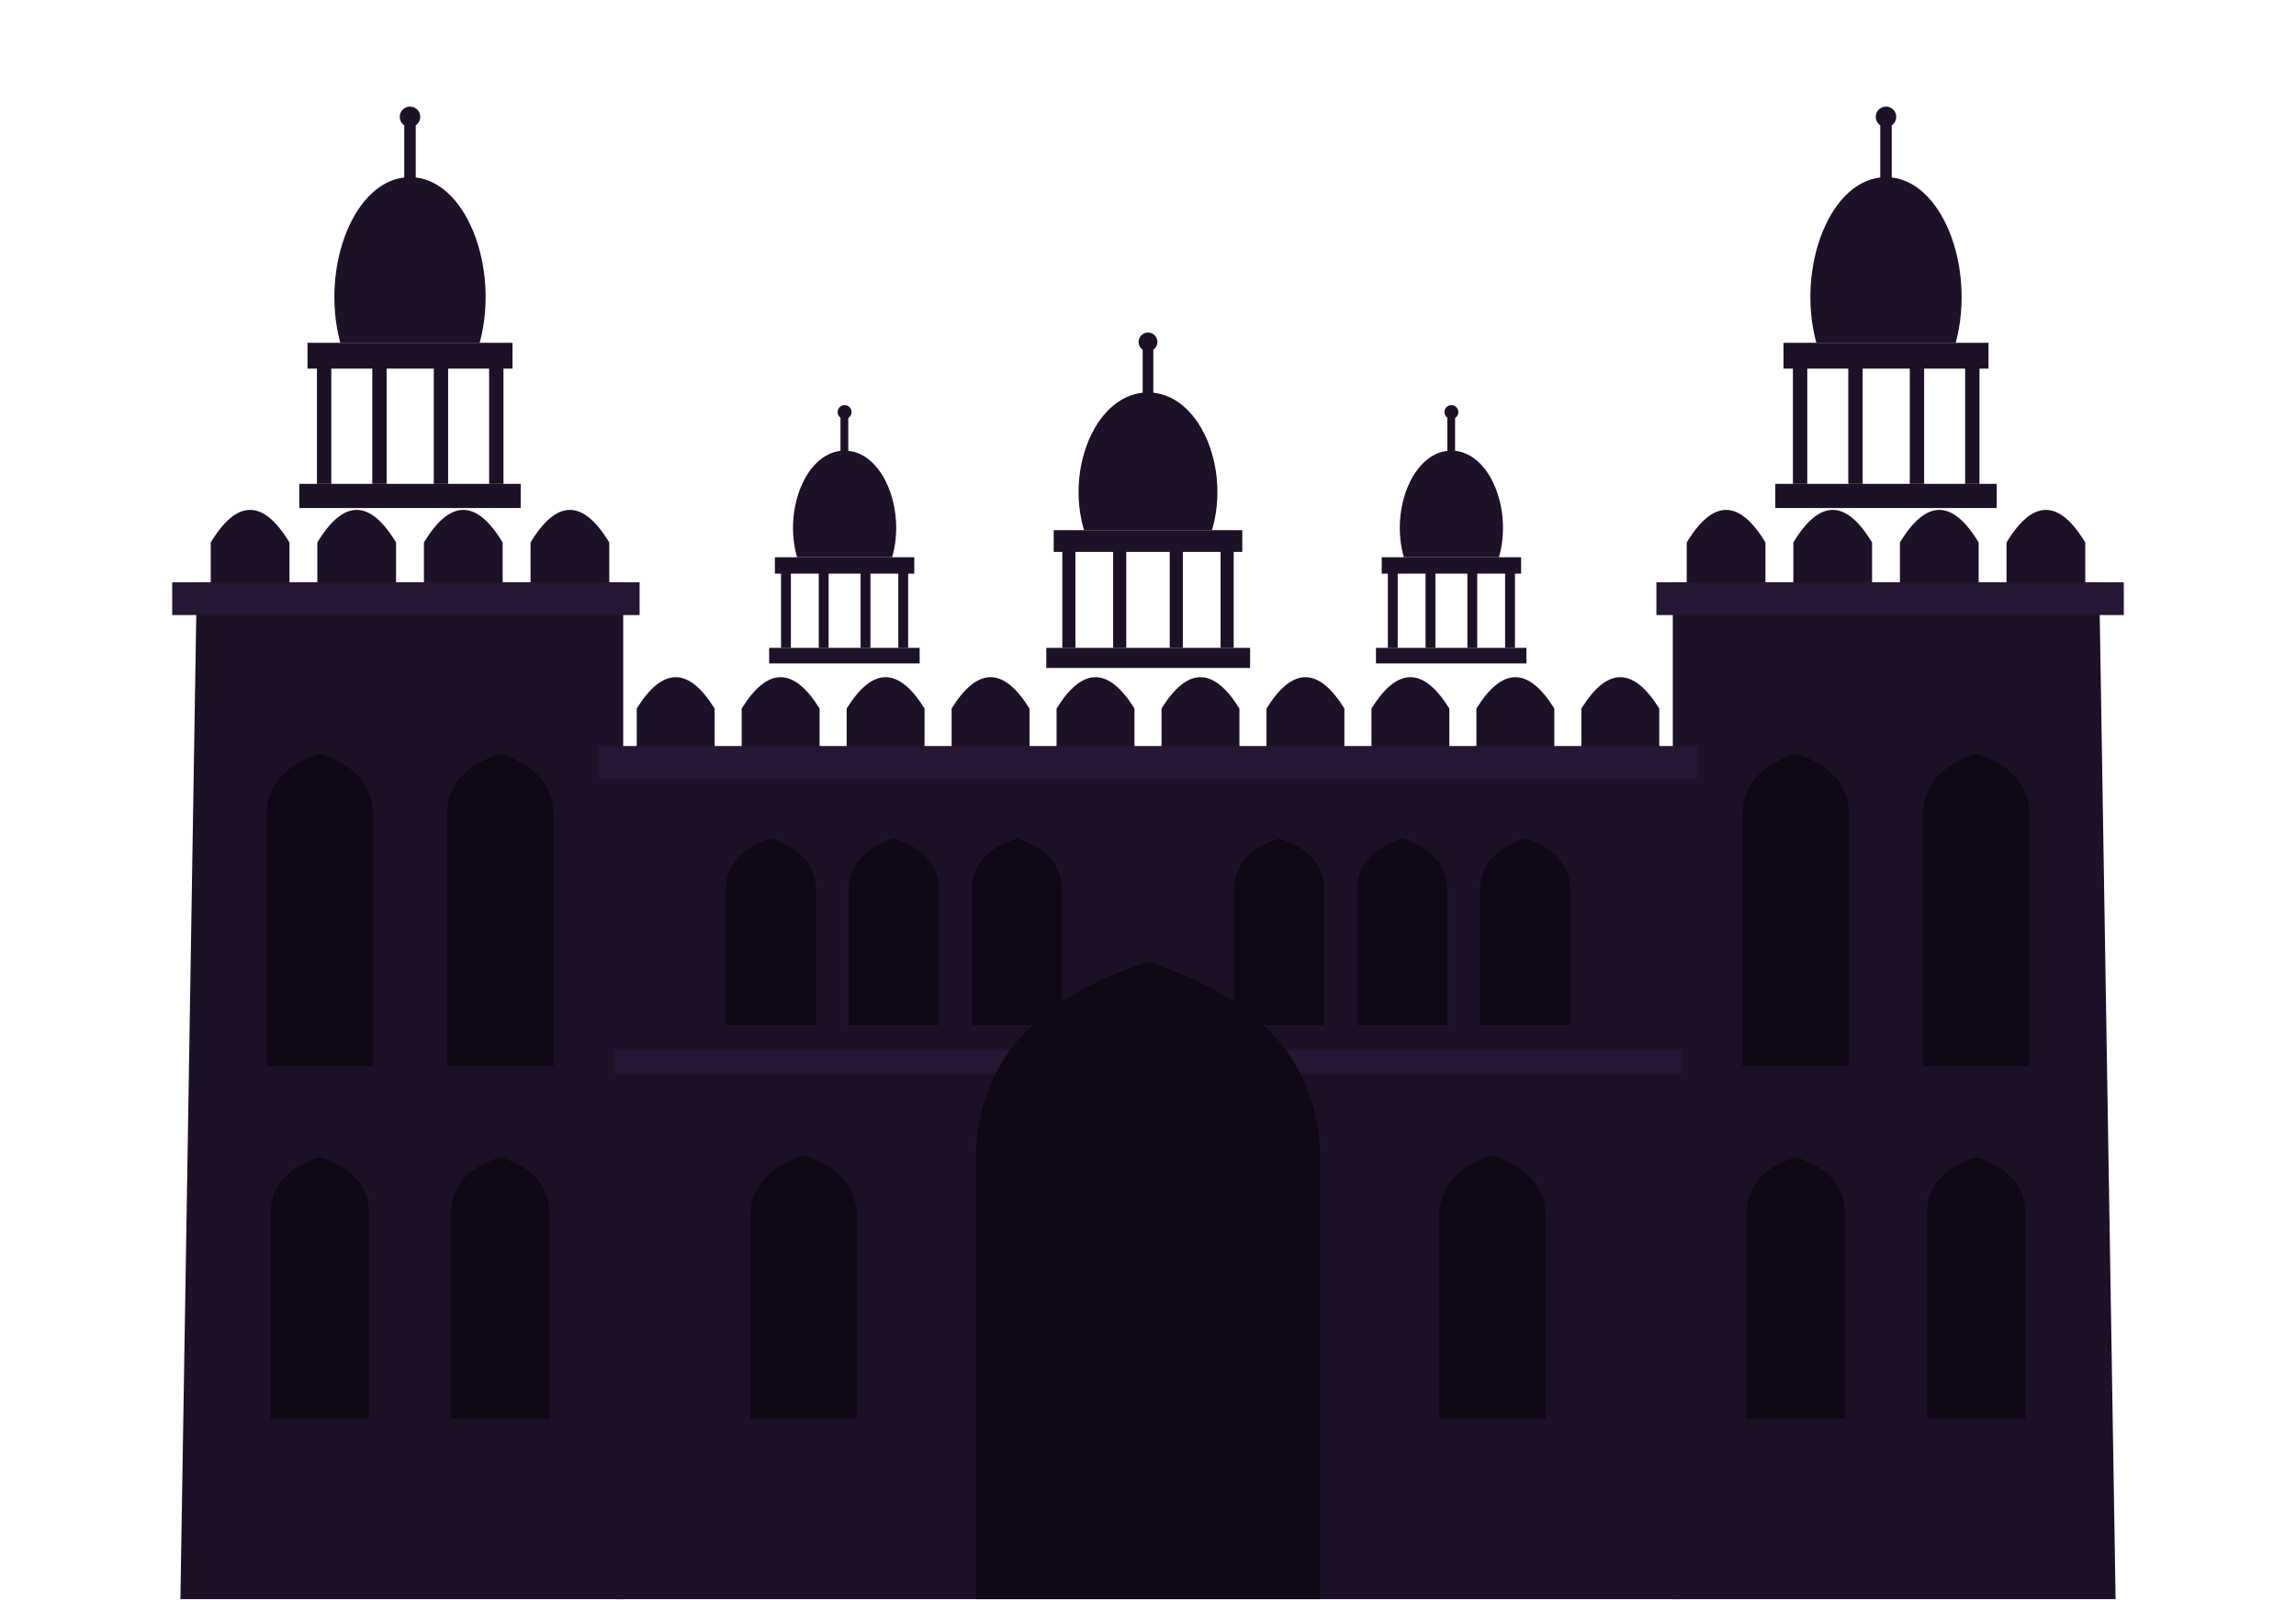
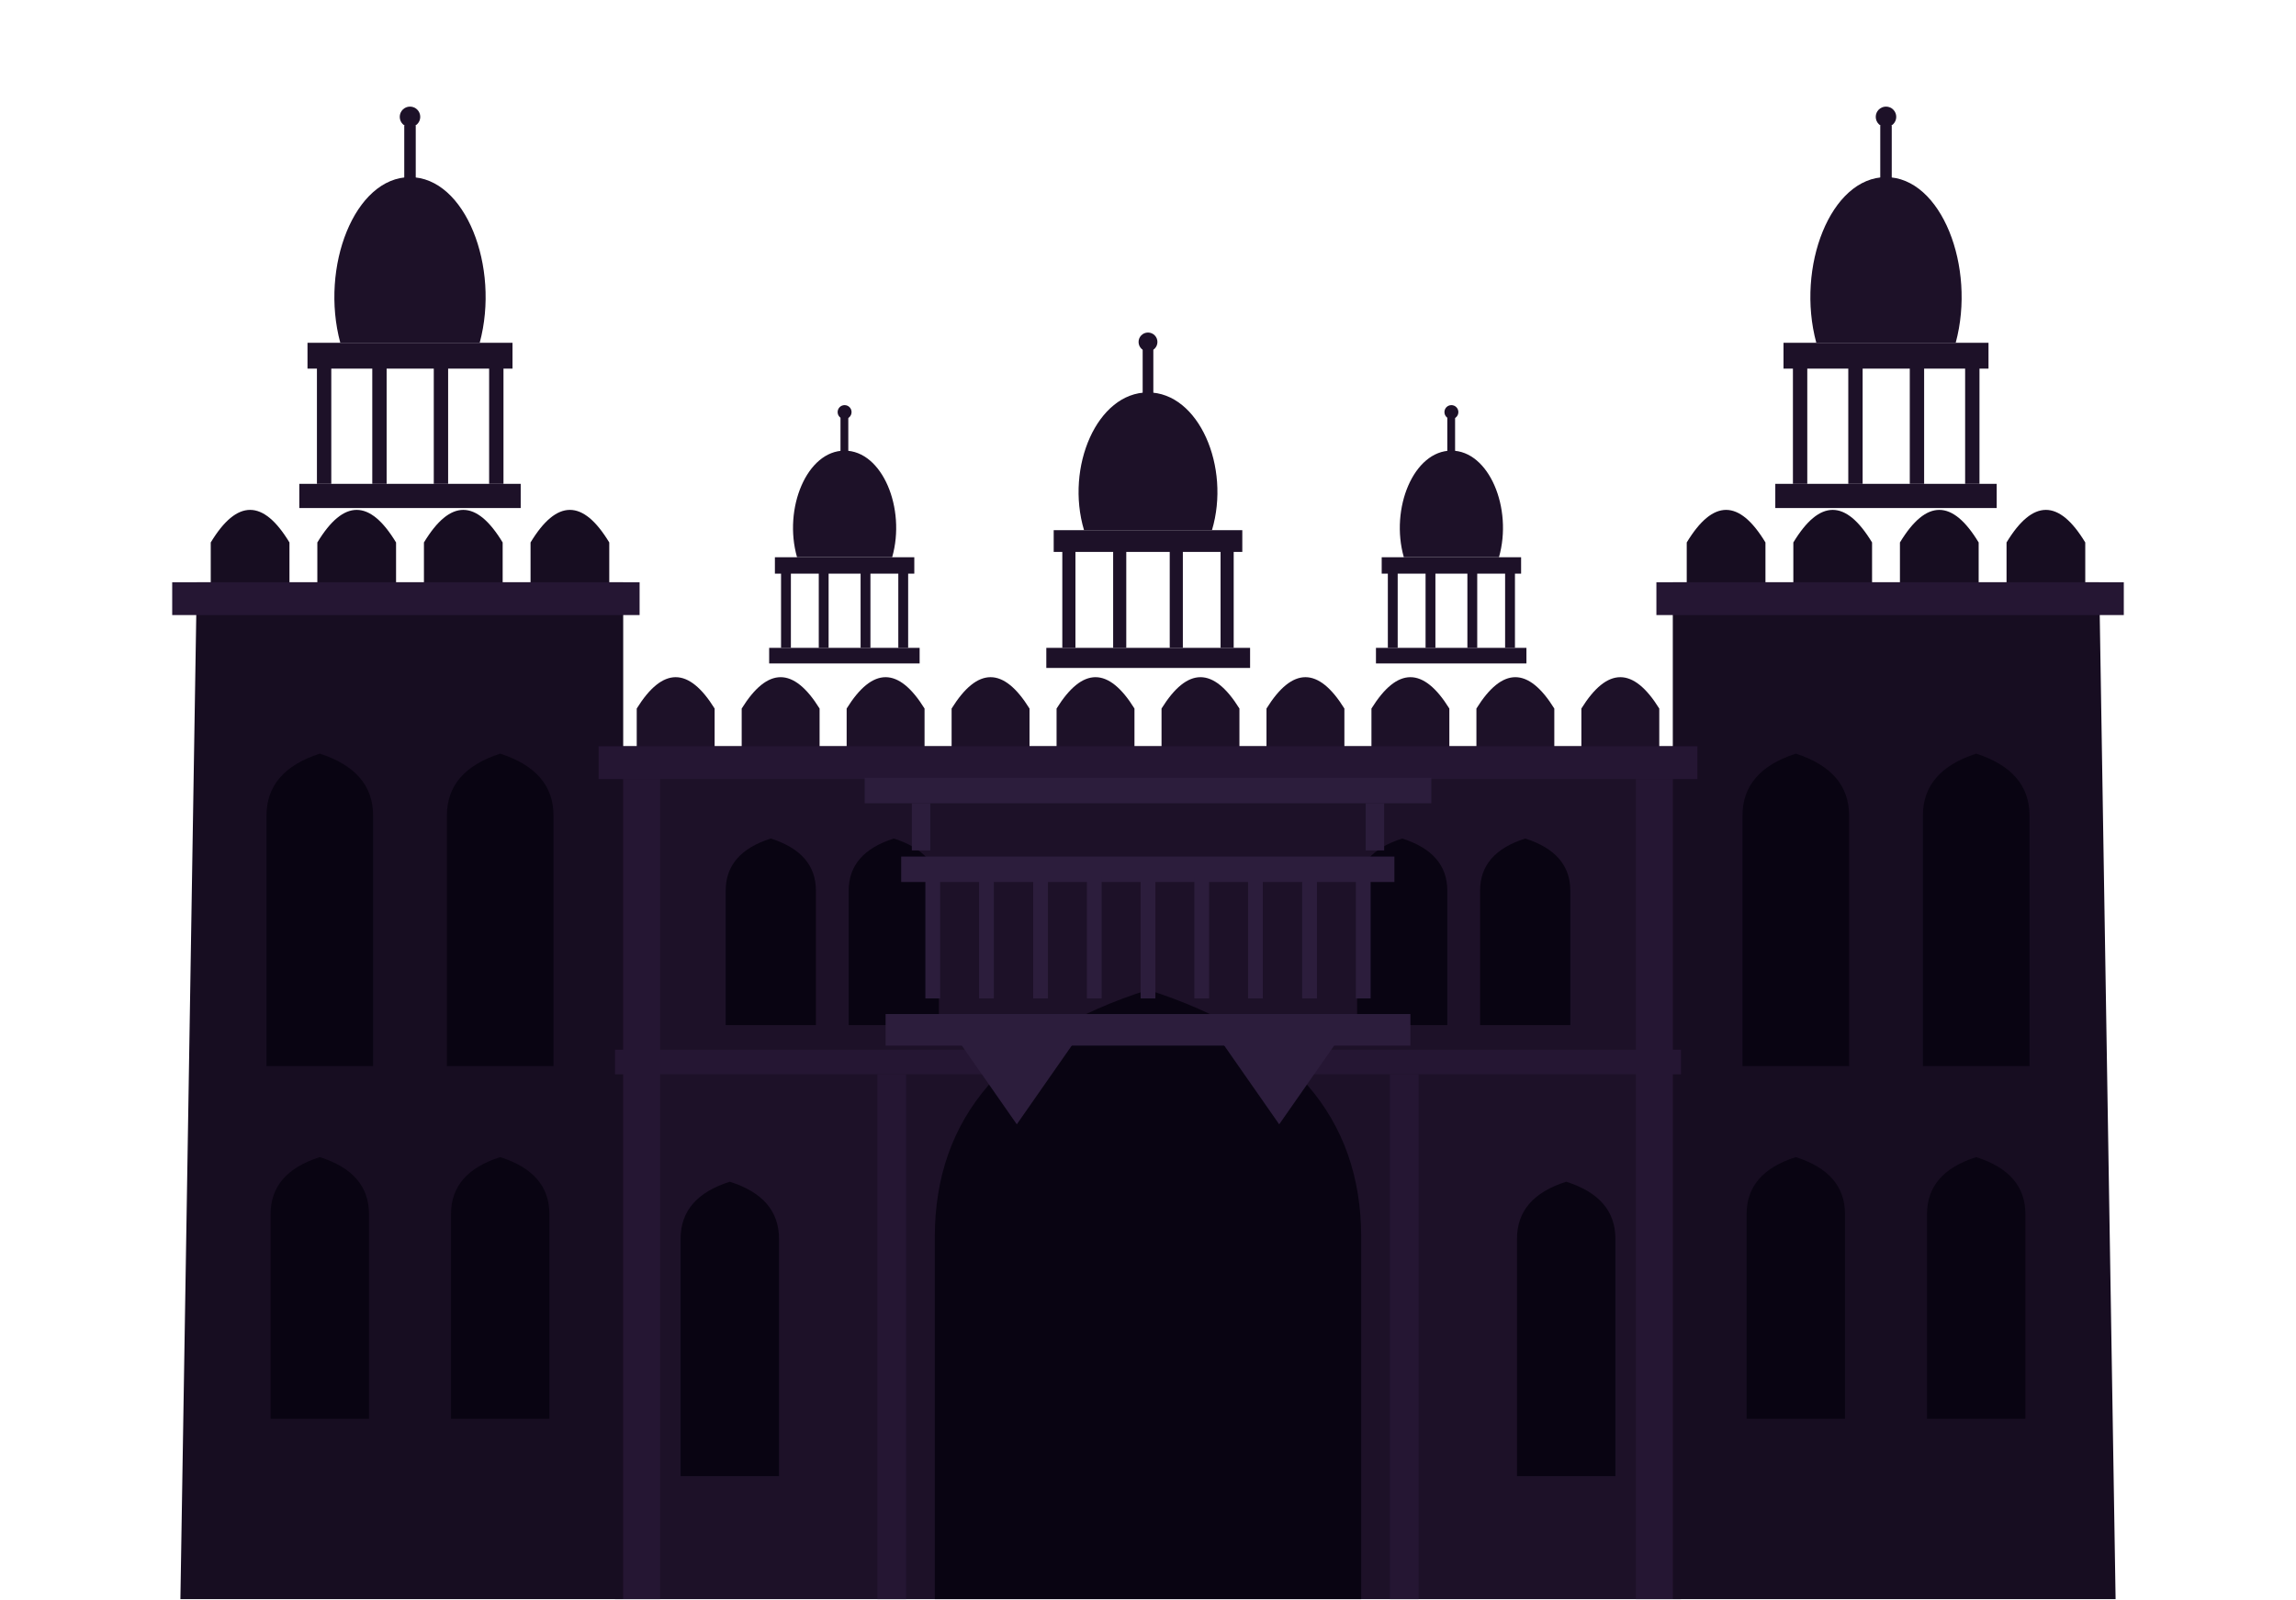
<svg xmlns="http://www.w3.org/2000/svg" viewBox="0 0 560 390" width="560" height="390">
  <g transform="translate(0 60)">
    <g fill="#1d1128">
      <rect x="150" y="122" width="260" height="208" />
      <path d="M155.3,124.0L155.3,112.8Q164.8,97.5 174.3,112.8L174.3,124.0ZM180.9,124.0L180.9,112.8Q190.4,97.5 199.9,112.8L199.9,124.0ZM206.5,124.0L206.5,112.8Q216.0,97.5 225.5,112.8L225.5,124.0ZM232.1,124.0L232.1,112.8Q241.6,97.5 251.1,112.8L251.1,124.0ZM257.7,124.0L257.7,112.8Q267.2,97.5 276.7,112.8L276.7,124.0ZM283.3,124.0L283.3,112.8Q292.8,97.5 302.3,112.8L302.3,124.0ZM308.9,124.0L308.9,112.8Q318.4,97.5 327.9,112.8L327.9,124.0ZM334.5,124.0L334.5,112.8Q344.0,97.5 353.5,112.8L353.5,124.0ZM360.1,124.0L360.1,112.8Q369.6,97.5 379.1,112.8L379.1,124.0ZM385.7,124.0L385.7,112.8Q395.2,97.5 404.7,112.8L404.7,124.0Z" />
+     </g>
+     <g fill="#170d21">
      <path d="M44,330 L48,82 L152,82 L152,330 Z" />
      <path d="M516,330 L512,82 L408,82 L408,330 Z" />
      <path d="M51.4,84.0L51.4,72.3Q61.0,56.4 70.6,72.3L70.6,84.0ZM77.4,84.0L77.4,72.3Q87.0,56.4 96.6,72.3L96.6,84.0ZM103.4,84.0L103.4,72.3Q113.0,56.4 122.6,72.3L122.6,84.0ZM129.4,84.0L129.4,72.3Q139.0,56.4 148.6,72.3L148.6,84.0Z" />
      <path d="M411.4,84.0L411.4,72.3Q421.0,56.4 430.6,72.3L430.6,84.0ZM437.4,84.0L437.4,72.3Q447.0,56.4 456.6,72.3L456.6,84.0ZM463.4,84.0L463.4,72.3Q473.0,56.4 482.6,72.3L482.6,84.0ZM489.4,84.0L489.4,72.3Q499.0,56.4 508.6,72.3L508.6,84.0Z" />
    </g>
    <g fill="#251633">
      <rect x="146" y="122" width="268" height="8" />
      <rect x="42" y="82" width="114" height="8" />
      <rect x="404" y="82" width="114" height="8" />
      <rect x="150" y="196" width="260" height="6" />
+       <rect x="152" y="130" width="9" height="200" />
+       <rect x="399" y="130" width="9" height="200" />
+       <rect x="214" y="202" width="7" height="128" />
+       <rect x="339" y="202" width="7" height="128" />
    </g>
-     <g fill="#0f0817">
-       <path d="M238.0,330.0L238.0,223.3Q238.0,188.0 280.0,174.6Q322.0,188.0 322.0,223.3L322.0,330.0Z" />
+     <g fill="#090412">
+       <path d="M228.0,330.0L228.0,241.7Q228.0,198.0 280.0,181.4Q332.0,198.0 332.0,241.7L332.0,330.0Z" />
      <path d="M177.0,190.0L177.0,157.2Q177.0,148.0 188.0,144.5Q199.0,148.0 199.0,157.2L199.0,190.0Z" />
      <path d="M207.0,190.0L207.0,157.2Q207.0,148.0 218.0,144.5Q229.0,148.0 229.0,157.2L229.0,190.0Z" />
-       <path d="M237.0,190.0L237.0,157.2Q237.0,148.0 248.0,144.5Q259.0,148.0 259.0,157.2L259.0,190.0Z" />
-       <path d="M301.0,190.0L301.0,157.2Q301.0,148.0 312.0,144.5Q323.0,148.0 323.0,157.2L323.0,190.0Z" />
      <path d="M331.0,190.0L331.0,157.2Q331.0,148.0 342.0,144.5Q353.0,148.0 353.0,157.2L353.0,190.0Z" />
      <path d="M361.0,190.0L361.0,157.2Q361.0,148.0 372.0,144.5Q383.0,148.0 383.0,157.2L383.0,190.0Z" />
      <path d="M65.0,200.0L65.0,138.9Q65.0,128.0 78.0,123.8Q91.0,128.0 91.0,138.9L91.0,200.0Z" />
      <path d="M109.0,200.0L109.0,138.9Q109.0,128.0 122.0,123.8Q135.0,128.0 135.0,138.9L135.0,200.0Z" />
      <path d="M425.0,200.0L425.0,138.9Q425.0,128.0 438.0,123.8Q451.0,128.0 451.0,138.9L451.0,200.0Z" />
      <path d="M469.0,200.0L469.0,138.9Q469.0,128.0 482.0,123.8Q495.0,128.0 495.0,138.9L495.0,200.0Z" />
      <path d="M66.0,286.0L66.0,236.1Q66.0,226.0 78.0,222.2Q90.0,226.0 90.0,236.1L90.0,286.0Z" />
      <path d="M110.0,286.0L110.0,236.1Q110.0,226.0 122.0,222.2Q134.0,226.0 134.0,236.1L134.0,286.0Z" />
      <path d="M426.0,286.0L426.0,236.1Q426.0,226.0 438.0,222.2Q450.0,226.0 450.0,236.1L450.0,286.0Z" />
      <path d="M470.0,286.0L470.0,236.1Q470.0,226.0 482.0,222.2Q494.0,226.0 494.0,236.1L494.0,286.0Z" />
-       <path d="M183.0,286.0L183.0,236.9Q183.0,226.0 196.0,221.8Q209.0,226.0 209.0,236.9L209.0,286.0Z" />
-       <path d="M351.0,286.0L351.0,236.9Q351.0,226.0 364.0,221.8Q377.0,226.0 377.0,236.9L377.0,286.0Z" />
+       <path d="M166.0,300.0L166.0,242.1Q166.0,232.0 178.0,228.2Q190.0,232.0 190.0,242.1L190.0,300.0Z" />
+       <path d="M370.0,300.0L370.0,242.1Q370.0,232.0 382.0,228.2Q394.0,232.0 394.0,242.1L394.0,300.0Z" />
+     </g>
+     <g fill="#2c1d3c">
+       <path d="M233.9,194.0 L248.0,214.2 L262.1,194.0 ZM297.9,194.0 L312.0,214.2 L326.1,194.0 Z" />
+       <rect x="216.0" y="187.3" width="128.0" height="7.7" />
+       <rect x="219.8" y="148.9" width="120.3" height="6.2" />
+       <rect x="225.7" y="153.7" width="3.6" height="29.8" />
+       <rect x="238.8" y="153.7" width="3.6" height="29.8" />
+       <rect x="252.0" y="153.7" width="3.6" height="29.8" />
+       <rect x="265.1" y="153.7" width="3.6" height="29.8" />
+       <rect x="278.2" y="153.7" width="3.6" height="29.8" />
+       <rect x="291.3" y="153.7" width="3.6" height="29.8" />
+       <rect x="304.4" y="153.7" width="3.6" height="29.8" />
+       <rect x="317.6" y="153.7" width="3.6" height="29.8" />
+       <rect x="330.7" y="153.7" width="3.6" height="29.8" />
+       <rect x="210.9" y="129.7" width="138.2" height="6.2" />
+       <rect x="222.4" y="135.9" width="4.5" height="11.5" />
+       <rect x="333.1" y="135.9" width="4.5" height="11.5" />
    </g>
    <g fill="#1d1128">
      <rect x="73.0" y="58.0" width="54.0" height="5.9" />
      <rect x="77.3" y="29.4" width="3.5" height="28.6" />
      <rect x="90.8" y="29.4" width="3.5" height="28.6" />
      <rect x="105.8" y="29.4" width="3.5" height="28.6" />
      <rect x="119.3" y="29.4" width="3.5" height="28.6" />
      <rect x="75.0" y="23.6" width="50.0" height="6.3" />
      <path d="M83.0,23.6C78.0,5.1 86.5,-16.8 100.0,-16.8C113.5,-16.8 122.0,5.1 117.0,23.6Z" />
      <rect x="98.6" y="-29.4" width="2.8" height="13.4" />
      <circle cx="100.0" cy="-31.5" r="2.5" />
    </g>
    <g fill="#1d1128">
      <rect x="433.0" y="58.0" width="54.0" height="5.9" />
      <rect x="437.3" y="29.4" width="3.5" height="28.6" />
      <rect x="450.8" y="29.4" width="3.5" height="28.6" />
      <rect x="465.8" y="29.4" width="3.5" height="28.6" />
      <rect x="479.3" y="29.4" width="3.5" height="28.6" />
      <rect x="435.0" y="23.6" width="50.0" height="6.3" />
      <path d="M443.0,23.6C438.0,5.1 446.5,-16.8 460.0,-16.8C473.5,-16.8 482.0,5.1 477.0,23.6Z" />
      <rect x="458.6" y="-29.4" width="2.8" height="13.4" />
      <circle cx="460.0" cy="-31.5" r="2.5" />
    </g>
    <g fill="#1d1128">
      <rect x="255.2" y="98.0" width="49.7" height="4.9" />
      <rect x="259.1" y="74.2" width="3.2" height="23.8" />
      <rect x="271.5" y="74.2" width="3.2" height="23.8" />
      <rect x="285.3" y="74.2" width="3.2" height="23.8" />
      <rect x="297.7" y="74.2" width="3.2" height="23.8" />
      <rect x="257.0" y="69.3" width="46.0" height="5.3" />
      <path d="M264.4,69.3C259.8,53.9 267.6,35.7 280.0,35.7C292.4,35.7 300.2,53.9 295.6,69.3Z" />
      <rect x="278.7" y="25.2" width="2.6" height="11.2" />
      <circle cx="280.0" cy="23.4" r="2.3" />
    </g>
    <g fill="#1d1128">
      <rect x="187.6" y="98.0" width="36.7" height="3.8" />
      <rect x="190.5" y="79.6" width="2.4" height="18.4" />
      <rect x="199.7" y="79.6" width="2.4" height="18.4" />
      <rect x="209.9" y="79.6" width="2.4" height="18.4" />
      <rect x="219.1" y="79.6" width="2.4" height="18.4" />
      <rect x="189.0" y="75.9" width="34.0" height="4.0" />
      <path d="M194.4,75.9C191.0,64.0 196.8,49.9 206.0,49.9C215.2,49.9 221.0,64.0 217.6,75.9Z" />
      <rect x="205.0" y="41.8" width="1.9" height="8.6" />
      <circle cx="206.0" cy="40.5" r="1.7" />
    </g>
    <g fill="#1d1128">
      <rect x="335.6" y="98.0" width="36.7" height="3.8" />
      <rect x="338.5" y="79.6" width="2.4" height="18.4" />
      <rect x="347.7" y="79.6" width="2.4" height="18.4" />
      <rect x="357.9" y="79.6" width="2.4" height="18.4" />
      <rect x="367.1" y="79.6" width="2.4" height="18.4" />
      <rect x="337.0" y="75.9" width="34.0" height="4.0" />
      <path d="M342.4,75.9C339.0,64.0 344.8,49.9 354.0,49.9C363.2,49.9 369.0,64.0 365.6,75.9Z" />
      <rect x="353.0" y="41.8" width="1.9" height="8.6" />
      <circle cx="354.0" cy="40.5" r="1.7" />
    </g>
  </g>
</svg>
